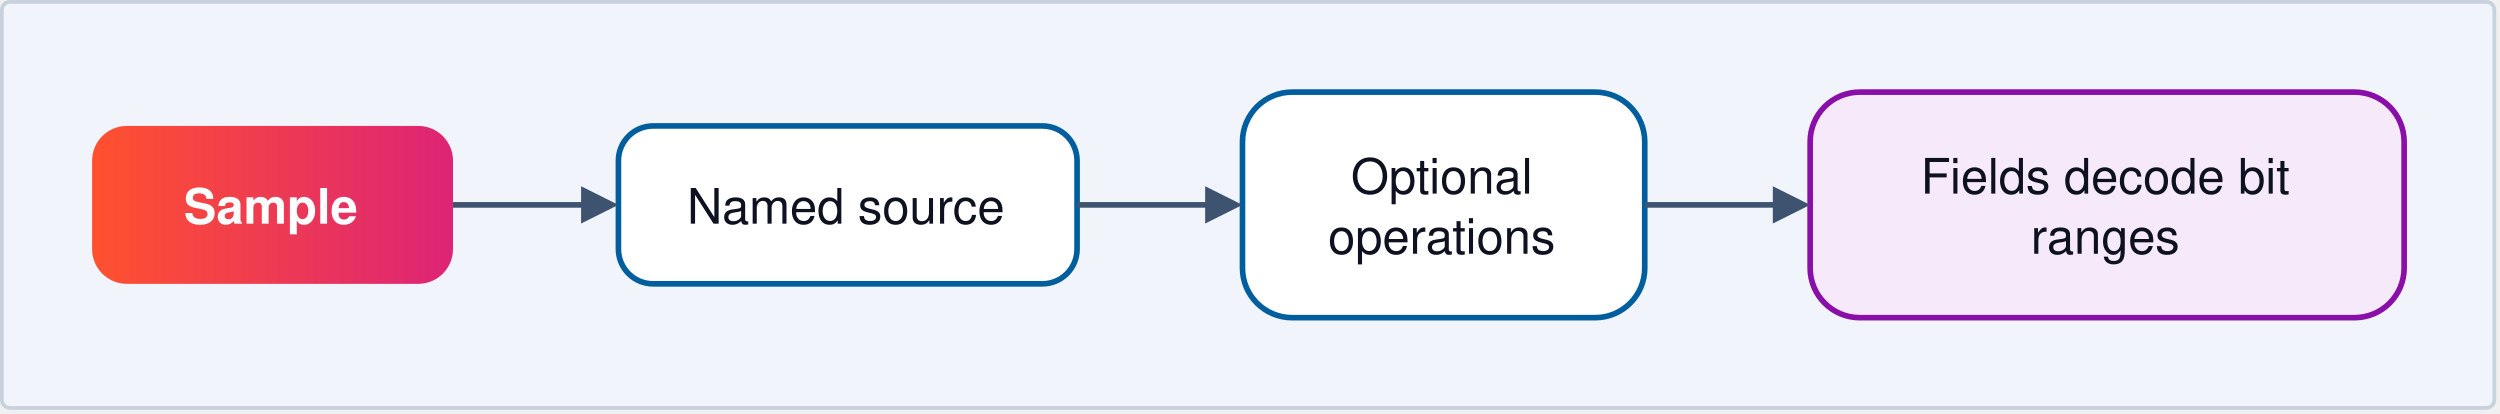
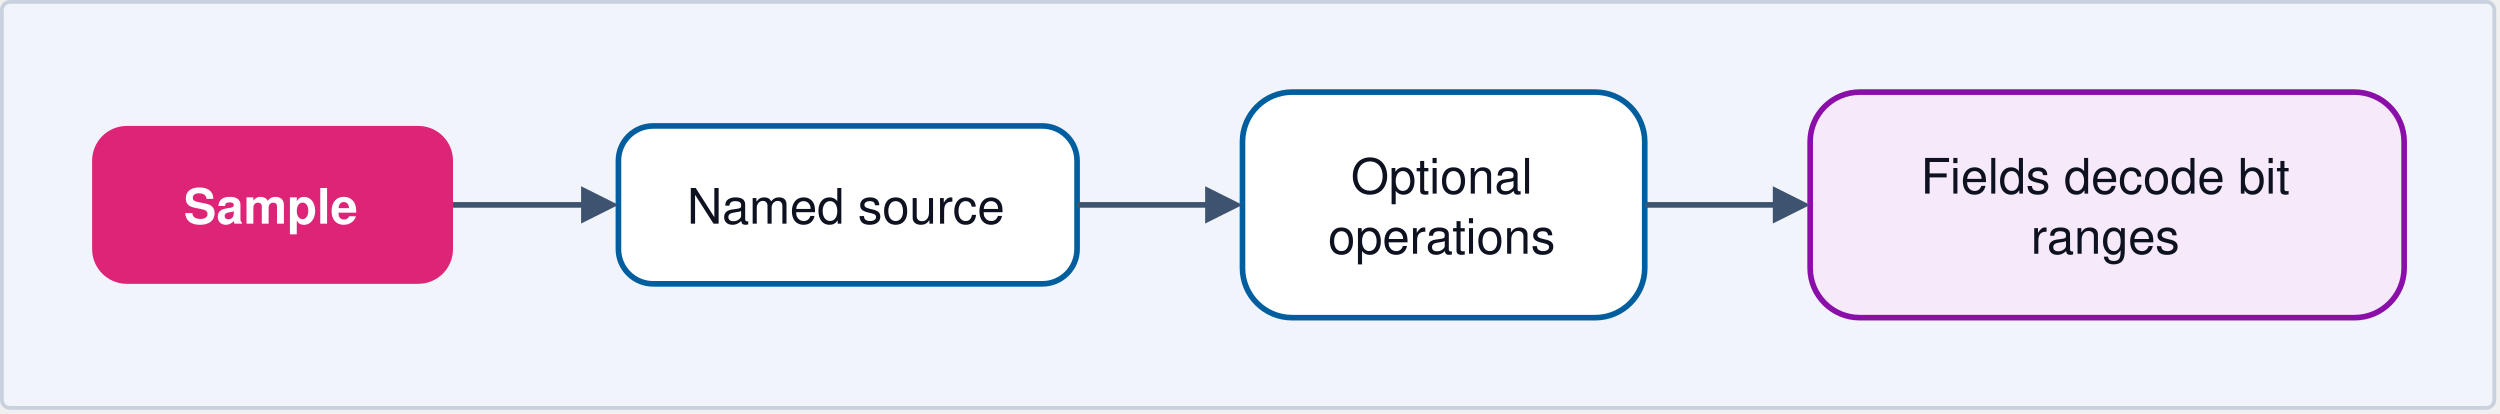
- <svg xmlns="http://www.w3.org/2000/svg" style="background: transparent; background-color: transparent; color-scheme: light;" version="1.1" width="665px" height="110px" viewBox="-0.5 -0.5 665 110" content="&lt;mxfile host=&quot;Electron&quot; agent=&quot;Mozilla/5.0 (Macintosh; Intel Mac OS X 10_15_7) AppleWebKit/537.36 (KHTML, like Gecko) draw.io/26.2.15 Chrome/134.0.7.205 Electron/35.2.1 Safari/537.36&quot; version=&quot;26.2.15&quot;&gt;&#10;  &lt;diagram name=&quot;Diagram&quot; id=&quot;d1&quot;&gt;&#10;    &lt;mxGraphModel dx=&quot;-355&quot; dy=&quot;-39&quot; grid=&quot;0&quot; gridSize=&quot;10&quot; guides=&quot;1&quot; tooltips=&quot;1&quot; connect=&quot;1&quot; arrows=&quot;1&quot; fold=&quot;0&quot; page=&quot;0&quot; pageScale=&quot;1&quot; pageWidth=&quot;850&quot; pageHeight=&quot;1100&quot; math=&quot;0&quot; shadow=&quot;0&quot;&gt;&#10;      &lt;root&gt;&#10;        &lt;mxCell id=&quot;0&quot; /&gt;&#10;        &lt;mxCell id=&quot;bg&quot; value=&quot;Background&quot; style=&quot;locked=1;&quot; parent=&quot;0&quot; /&gt;&#10;        &lt;mxCell id=&quot;card&quot; value=&quot;&quot; style=&quot;rounded=1;arcSize=2;absoluteArcSize=0;fillColor=#f1f4fb;strokeColor=#c9d0de;&quot; parent=&quot;bg&quot; vertex=&quot;1&quot;&gt;&#10;          &lt;mxGeometry width=&quot;663&quot; height=&quot;108&quot; as=&quot;geometry&quot; /&gt;&#10;        &lt;/mxCell&gt;&#10;        &lt;mxCell id=&quot;1&quot; value=&quot;Diagram&quot; parent=&quot;0&quot; /&gt;&#10;        &lt;mxCell id=&quot;n_A&quot; value=&quot;Sample&quot; style=&quot;fontFamily=Manrope, Helvetica, Arial, sans-serif;fontSize=13;fontColor=#0d1120;strokeWidth=1.5;rounded=1;arcSize=22;fillColor=#ff512f;gradientColor=#dd2476;gradientDirection=east;strokeColor=none;fontColor=#ffffff;fontStyle=1;&quot; parent=&quot;1&quot; vertex=&quot;1&quot;&gt;&#10;          &lt;mxGeometry x=&quot;24&quot; y=&quot;33&quot; width=&quot;96&quot; height=&quot;42&quot; as=&quot;geometry&quot; /&gt;&#10;        &lt;/mxCell&gt;&#10;        &lt;mxCell id=&quot;n_B&quot; value=&quot;Named source&quot; style=&quot;fontFamily=Manrope, Helvetica, Arial, sans-serif;fontSize=13;fontColor=#0d1120;strokeWidth=1.5;rounded=1;arcSize=22;fillColor=#ffffff;strokeColor=#005e9e;&quot; parent=&quot;1&quot; vertex=&quot;1&quot;&gt;&#10;          &lt;mxGeometry x=&quot;164&quot; y=&quot;33&quot; width=&quot;122&quot; height=&quot;42&quot; as=&quot;geometry&quot; /&gt;&#10;        &lt;/mxCell&gt;&#10;        &lt;mxCell id=&quot;n_C&quot; value=&quot;Optional&amp;#xa;operations&quot; style=&quot;fontFamily=Manrope, Helvetica, Arial, sans-serif;fontSize=13;fontColor=#0d1120;strokeWidth=1.5;rounded=1;arcSize=22;fillColor=#ffffff;strokeColor=#005e9e;&quot; parent=&quot;1&quot; vertex=&quot;1&quot;&gt;&#10;          &lt;mxGeometry x=&quot;330&quot; y=&quot;24&quot; width=&quot;107&quot; height=&quot;60&quot; as=&quot;geometry&quot; /&gt;&#10;        &lt;/mxCell&gt;&#10;        &lt;mxCell id=&quot;n_D&quot; value=&quot;Fields decode bit&amp;#xa;ranges&quot; style=&quot;fontFamily=Manrope, Helvetica, Arial, sans-serif;fontSize=13;fontColor=#0d1120;strokeWidth=1.5;rounded=1;arcSize=22;fillColor=#f5e9fa;strokeColor=#8a0ea8;&quot; parent=&quot;1&quot; vertex=&quot;1&quot;&gt;&#10;          &lt;mxGeometry x=&quot;481&quot; y=&quot;24&quot; width=&quot;158&quot; height=&quot;60&quot; as=&quot;geometry&quot; /&gt;&#10;        &lt;/mxCell&gt;&#10;        &lt;mxCell id=&quot;e0&quot; value=&quot;&quot; style=&quot;edgeStyle=orthogonalEdgeStyle;rounded=1;arcSize=14;strokeColor=#3d5370;strokeWidth=1.5;endArrow=block;endFill=1;endSize=6;fontFamily=Manrope, Helvetica, Arial, sans-serif;fontSize=11;fontColor=#3d5370;labelBackgroundColor=#f1f4fb;exitX=1;exitY=0.5;exitDx=0;exitDy=0;entryX=0;entryY=0.5;entryDx=0;entryDy=0;&quot; parent=&quot;1&quot; source=&quot;n_A&quot; target=&quot;n_B&quot; edge=&quot;1&quot;&gt;&#10;          &lt;mxGeometry relative=&quot;1&quot; as=&quot;geometry&quot; /&gt;&#10;        &lt;/mxCell&gt;&#10;        &lt;mxCell id=&quot;e1&quot; value=&quot;&quot; style=&quot;edgeStyle=orthogonalEdgeStyle;rounded=1;arcSize=14;strokeColor=#3d5370;strokeWidth=1.5;endArrow=block;endFill=1;endSize=6;fontFamily=Manrope, Helvetica, Arial, sans-serif;fontSize=11;fontColor=#3d5370;labelBackgroundColor=#f1f4fb;exitX=1;exitY=0.5;exitDx=0;exitDy=0;entryX=0;entryY=0.5;entryDx=0;entryDy=0;&quot; parent=&quot;1&quot; source=&quot;n_B&quot; target=&quot;n_C&quot; edge=&quot;1&quot;&gt;&#10;          &lt;mxGeometry relative=&quot;1&quot; as=&quot;geometry&quot; /&gt;&#10;        &lt;/mxCell&gt;&#10;        &lt;mxCell id=&quot;e2&quot; value=&quot;&quot; style=&quot;edgeStyle=orthogonalEdgeStyle;rounded=1;arcSize=14;strokeColor=#3d5370;strokeWidth=1.5;endArrow=block;endFill=1;endSize=6;fontFamily=Manrope, Helvetica, Arial, sans-serif;fontSize=11;fontColor=#3d5370;labelBackgroundColor=#f1f4fb;exitX=1;exitY=0.5;exitDx=0;exitDy=0;entryX=0;entryY=0.5;entryDx=0;entryDy=0;&quot; parent=&quot;1&quot; source=&quot;n_C&quot; target=&quot;n_D&quot; edge=&quot;1&quot;&gt;&#10;          &lt;mxGeometry relative=&quot;1&quot; as=&quot;geometry&quot; /&gt;&#10;        &lt;/mxCell&gt;&#10;      &lt;/root&gt;&#10;    &lt;/mxGraphModel&gt;&#10;  &lt;/diagram&gt;&#10;&lt;/mxfile&gt;&#10;">
-   <defs>
-     <linearGradient x1="0%" y1="0%" x2="100%" y2="0%" id="drawio-svg-EYN4QBIoomSvR_E91I0K-gradient-light-dark_ff512f_ff6c4e_-1-light-dark_dd2476_ff80c6_-1-e-0">
-       <stop offset="0%" stop-color="#ff512f" stop-opacity="1" style="stop-color: light-dark(rgb(255, 81, 47), rgb(255, 108, 78)); stop-opacity: 1;" />
-       <stop offset="100%" stop-color="#dd2476" stop-opacity="1" style="stop-color: light-dark(rgb(221, 36, 118), rgb(255, 128, 198)); stop-opacity: 1;" />
-     </linearGradient>
-   </defs>
+ <svg xmlns="http://www.w3.org/2000/svg" style="background: transparent; background-color: transparent; color-scheme: light;" version="1.1" width="665px" height="110px" viewBox="-0.5 -0.5 665 110" content="&lt;mxfile host=&quot;Electron&quot; agent=&quot;Mozilla/5.0 (Macintosh; Intel Mac OS X 10_15_7) AppleWebKit/537.36 (KHTML, like Gecko) draw.io/26.2.15 Chrome/134.0.7.205 Electron/35.2.1 Safari/537.36&quot; version=&quot;26.2.15&quot;&gt;&#10;  &lt;diagram name=&quot;Diagram&quot; id=&quot;d1&quot;&gt;&#10;    &lt;mxGraphModel dx=&quot;-355&quot; dy=&quot;-39&quot; grid=&quot;0&quot; gridSize=&quot;10&quot; guides=&quot;1&quot; tooltips=&quot;1&quot; connect=&quot;1&quot; arrows=&quot;1&quot; fold=&quot;0&quot; page=&quot;0&quot; pageScale=&quot;1&quot; pageWidth=&quot;850&quot; pageHeight=&quot;1100&quot; math=&quot;0&quot; shadow=&quot;0&quot;&gt;&#10;      &lt;root&gt;&#10;        &lt;mxCell id=&quot;0&quot; /&gt;&#10;        &lt;mxCell id=&quot;bg&quot; value=&quot;Background&quot; style=&quot;locked=1;&quot; parent=&quot;0&quot; /&gt;&#10;        &lt;mxCell id=&quot;card&quot; value=&quot;&quot; style=&quot;rounded=1;arcSize=2;absoluteArcSize=0;fillColor=#f1f4fb;strokeColor=#c9d0de;&quot; parent=&quot;bg&quot; vertex=&quot;1&quot;&gt;&#10;          &lt;mxGeometry width=&quot;663&quot; height=&quot;108&quot; as=&quot;geometry&quot; /&gt;&#10;        &lt;/mxCell&gt;&#10;        &lt;mxCell id=&quot;1&quot; value=&quot;Diagram&quot; parent=&quot;0&quot; /&gt;&#10;        &lt;mxCell id=&quot;n_A&quot; value=&quot;Sample&quot; style=&quot;fontFamily=Manrope, Helvetica, Arial, sans-serif;fontSize=13;fontColor=#0d1120;strokeWidth=1.5;rounded=1;arcSize=22;fillColor=#dd2476;strokeColor=none;fontColor=#ffffff;fontStyle=1;&quot; parent=&quot;1&quot; vertex=&quot;1&quot;&gt;&#10;          &lt;mxGeometry x=&quot;24&quot; y=&quot;33&quot; width=&quot;96&quot; height=&quot;42&quot; as=&quot;geometry&quot; /&gt;&#10;        &lt;/mxCell&gt;&#10;        &lt;mxCell id=&quot;n_B&quot; value=&quot;Named source&quot; style=&quot;fontFamily=Manrope, Helvetica, Arial, sans-serif;fontSize=13;fontColor=#0d1120;strokeWidth=1.5;rounded=1;arcSize=22;fillColor=#ffffff;strokeColor=#005e9e;&quot; parent=&quot;1&quot; vertex=&quot;1&quot;&gt;&#10;          &lt;mxGeometry x=&quot;164&quot; y=&quot;33&quot; width=&quot;122&quot; height=&quot;42&quot; as=&quot;geometry&quot; /&gt;&#10;        &lt;/mxCell&gt;&#10;        &lt;mxCell id=&quot;n_C&quot; value=&quot;Optional&amp;#xa;operations&quot; style=&quot;fontFamily=Manrope, Helvetica, Arial, sans-serif;fontSize=13;fontColor=#0d1120;strokeWidth=1.5;rounded=1;arcSize=22;fillColor=#ffffff;strokeColor=#005e9e;&quot; parent=&quot;1&quot; vertex=&quot;1&quot;&gt;&#10;          &lt;mxGeometry x=&quot;330&quot; y=&quot;24&quot; width=&quot;107&quot; height=&quot;60&quot; as=&quot;geometry&quot; /&gt;&#10;        &lt;/mxCell&gt;&#10;        &lt;mxCell id=&quot;n_D&quot; value=&quot;Fields decode bit&amp;#xa;ranges&quot; style=&quot;fontFamily=Manrope, Helvetica, Arial, sans-serif;fontSize=13;fontColor=#0d1120;strokeWidth=1.5;rounded=1;arcSize=22;fillColor=#f5e9fa;strokeColor=#8a0ea8;&quot; parent=&quot;1&quot; vertex=&quot;1&quot;&gt;&#10;          &lt;mxGeometry x=&quot;481&quot; y=&quot;24&quot; width=&quot;158&quot; height=&quot;60&quot; as=&quot;geometry&quot; /&gt;&#10;        &lt;/mxCell&gt;&#10;        &lt;mxCell id=&quot;e0&quot; value=&quot;&quot; style=&quot;edgeStyle=orthogonalEdgeStyle;rounded=1;arcSize=16;html=0;strokeColor=#3d5370;strokeWidth=1.5;endArrow=block;endFill=1;endSize=6;fontFamily=Manrope, Helvetica, Arial, sans-serif;fontSize=11;fontColor=#3d5370;labelBackgroundColor=#f1f4fb;exitX=1;exitY=0.5;exitDx=0;exitDy=0;entryX=0;entryY=0.5;entryDx=0;entryDy=0;&quot; parent=&quot;1&quot; source=&quot;n_A&quot; target=&quot;n_B&quot; edge=&quot;1&quot;&gt;&#10;          &lt;mxGeometry relative=&quot;1&quot; as=&quot;geometry&quot; /&gt;&#10;        &lt;/mxCell&gt;&#10;        &lt;mxCell id=&quot;e1&quot; value=&quot;&quot; style=&quot;edgeStyle=orthogonalEdgeStyle;rounded=1;arcSize=16;html=0;strokeColor=#3d5370;strokeWidth=1.5;endArrow=block;endFill=1;endSize=6;fontFamily=Manrope, Helvetica, Arial, sans-serif;fontSize=11;fontColor=#3d5370;labelBackgroundColor=#f1f4fb;exitX=1;exitY=0.5;exitDx=0;exitDy=0;entryX=0;entryY=0.5;entryDx=0;entryDy=0;&quot; parent=&quot;1&quot; source=&quot;n_B&quot; target=&quot;n_C&quot; edge=&quot;1&quot;&gt;&#10;          &lt;mxGeometry relative=&quot;1&quot; as=&quot;geometry&quot; /&gt;&#10;        &lt;/mxCell&gt;&#10;        &lt;mxCell id=&quot;e2&quot; value=&quot;&quot; style=&quot;edgeStyle=orthogonalEdgeStyle;rounded=1;arcSize=16;html=0;strokeColor=#3d5370;strokeWidth=1.5;endArrow=block;endFill=1;endSize=6;fontFamily=Manrope, Helvetica, Arial, sans-serif;fontSize=11;fontColor=#3d5370;labelBackgroundColor=#f1f4fb;exitX=1;exitY=0.5;exitDx=0;exitDy=0;entryX=0;entryY=0.5;entryDx=0;entryDy=0;&quot; parent=&quot;1&quot; source=&quot;n_C&quot; target=&quot;n_D&quot; edge=&quot;1&quot;&gt;&#10;          &lt;mxGeometry relative=&quot;1&quot; as=&quot;geometry&quot; /&gt;&#10;        &lt;/mxCell&gt;&#10;      &lt;/root&gt;&#10;    &lt;/mxGraphModel&gt;&#10;  &lt;/diagram&gt;&#10;&lt;/mxfile&gt;&#10;">
+   <defs />
  <g>
    <g data-cell-id="0">
      <g data-cell-id="bg">
        <g data-cell-id="card">
          <g>
            <rect x="0" y="0" width="663" height="108" rx="2.16" ry="2.16" fill="#f1f4fb" stroke="#c9d0de" pointer-events="all" style="fill: light-dark(rgb(241, 244, 251), rgb(24, 27, 33)); stroke: light-dark(rgb(201, 208, 222), rgb(53, 59, 71));" />
          </g>
        </g>
      </g>
      <g data-cell-id="1">
        <g data-cell-id="n_A">
          <g>
-             <rect x="24" y="33" width="96" height="42" rx="9.24" ry="9.24" fill="url(#drawio-svg-EYN4QBIoomSvR_E91I0K-gradient-light-dark_ff512f_ff6c4e_-1-light-dark_dd2476_ff80c6_-1-e-0)" stroke="none" pointer-events="all" style="fill: url(&quot;#drawio-svg-EYN4QBIoomSvR_E91I0K-gradient-light-dark_ff512f_ff6c4e_-1-light-dark_dd2476_ff80c6_-1-e-0&quot;);" />
+             <rect x="24" y="33" width="96" height="42" rx="9.24" ry="9.24" fill="#dd2476" stroke="none" pointer-events="all" style="fill: light-dark(rgb(221, 36, 118), rgb(255, 128, 198));" />
          </g>
          <g>
            <g fill="#ffffff" font-family="&quot;Manrope&quot;, &quot;Helvetica&quot;, &quot;Arial&quot;, &quot;sans-serif&quot;" font-weight="bold" text-anchor="middle" font-size="13px" style="fill: light-dark(rgb(255, 255, 255), rgb(18, 18, 18));">
              <text x="71.5" y="59">Sample</text>
            </g>
          </g>
        </g>
        <g data-cell-id="n_B">
          <g>
            <rect x="164" y="33" width="122" height="42" rx="9.24" ry="9.24" fill="#ffffff" stroke="#005e9e" stroke-width="1.5" pointer-events="all" style="fill: light-dark(rgb(255, 255, 255), rgb(18, 18, 18)); stroke: light-dark(rgb(0, 94, 158), rgb(101, 182, 237));" />
          </g>
          <g>
            <g fill="#0d1120" font-family="&quot;Manrope&quot;, &quot;Helvetica&quot;, &quot;Arial&quot;, &quot;sans-serif&quot;" text-anchor="middle" font-size="13px" style="fill: light-dark(rgb(13, 17, 32), rgb(219, 222, 235));">
              <text x="224.5" y="59">Named source</text>
            </g>
          </g>
        </g>
        <g data-cell-id="n_C">
          <g>
            <rect x="330" y="24" width="107" height="60" rx="13.2" ry="13.2" fill="#ffffff" stroke="#005e9e" stroke-width="1.5" pointer-events="all" style="fill: light-dark(rgb(255, 255, 255), rgb(18, 18, 18)); stroke: light-dark(rgb(0, 94, 158), rgb(101, 182, 237));" />
          </g>
          <g>
            <g fill="#0d1120" font-family="&quot;Manrope&quot;, &quot;Helvetica&quot;, &quot;Arial&quot;, &quot;sans-serif&quot;" text-anchor="middle" font-size="13px" style="fill: light-dark(rgb(13, 17, 32), rgb(219, 222, 235));">
              <text x="383" y="51">Optional</text>
              <text x="383" y="67">operations</text>
            </g>
          </g>
        </g>
        <g data-cell-id="n_D">
          <g>
            <rect x="481" y="24" width="158" height="60" rx="13.2" ry="13.2" fill="#f5e9fa" stroke="#8a0ea8" stroke-width="1.5" pointer-events="all" style="fill: light-dark(rgb(245, 233, 250), rgb(41, 30, 45)); stroke: light-dark(rgb(138, 14, 168), rgb(255, 160, 255));" />
          </g>
          <g>
            <g fill="#0d1120" font-family="&quot;Manrope&quot;, &quot;Helvetica&quot;, &quot;Arial&quot;, &quot;sans-serif&quot;" text-anchor="middle" font-size="13px" style="fill: light-dark(rgb(13, 17, 32), rgb(219, 222, 235));">
              <text x="559.5" y="51">Fields decode bit</text>
              <text x="559.5" y="67">ranges</text>
            </g>
          </g>
        </g>
        <g data-cell-id="e0">
          <g>
            <path d="M 120 54 L 154.82 54" fill="none" stroke="#3d5370" stroke-width="1.5" stroke-miterlimit="10" pointer-events="stroke" style="stroke: light-dark(rgb(61, 83, 112), rgb(151, 170, 195));" />
            <path d="M 162.32 54 L 154.82 57.75 L 154.82 50.25 Z" fill="#3d5370" stroke="#3d5370" stroke-width="1.5" stroke-miterlimit="10" pointer-events="all" style="fill: light-dark(rgb(61, 83, 112), rgb(151, 170, 195)); stroke: light-dark(rgb(61, 83, 112), rgb(151, 170, 195));" />
          </g>
        </g>
        <g data-cell-id="e1">
          <g>
            <path d="M 286 54 L 320.82 54" fill="none" stroke="#3d5370" stroke-width="1.5" stroke-miterlimit="10" pointer-events="stroke" style="stroke: light-dark(rgb(61, 83, 112), rgb(151, 170, 195));" />
            <path d="M 328.32 54 L 320.82 57.75 L 320.82 50.25 Z" fill="#3d5370" stroke="#3d5370" stroke-width="1.5" stroke-miterlimit="10" pointer-events="all" style="fill: light-dark(rgb(61, 83, 112), rgb(151, 170, 195)); stroke: light-dark(rgb(61, 83, 112), rgb(151, 170, 195));" />
          </g>
        </g>
        <g data-cell-id="e2">
          <g>
            <path d="M 437 54 L 471.82 54" fill="none" stroke="#3d5370" stroke-width="1.5" stroke-miterlimit="10" pointer-events="stroke" style="stroke: light-dark(rgb(61, 83, 112), rgb(151, 170, 195));" />
            <path d="M 479.32 54 L 471.82 57.75 L 471.82 50.25 Z" fill="#3d5370" stroke="#3d5370" stroke-width="1.5" stroke-miterlimit="10" pointer-events="all" style="fill: light-dark(rgb(61, 83, 112), rgb(151, 170, 195)); stroke: light-dark(rgb(61, 83, 112), rgb(151, 170, 195));" />
          </g>
        </g>
      </g>
    </g>
  </g>
</svg>
